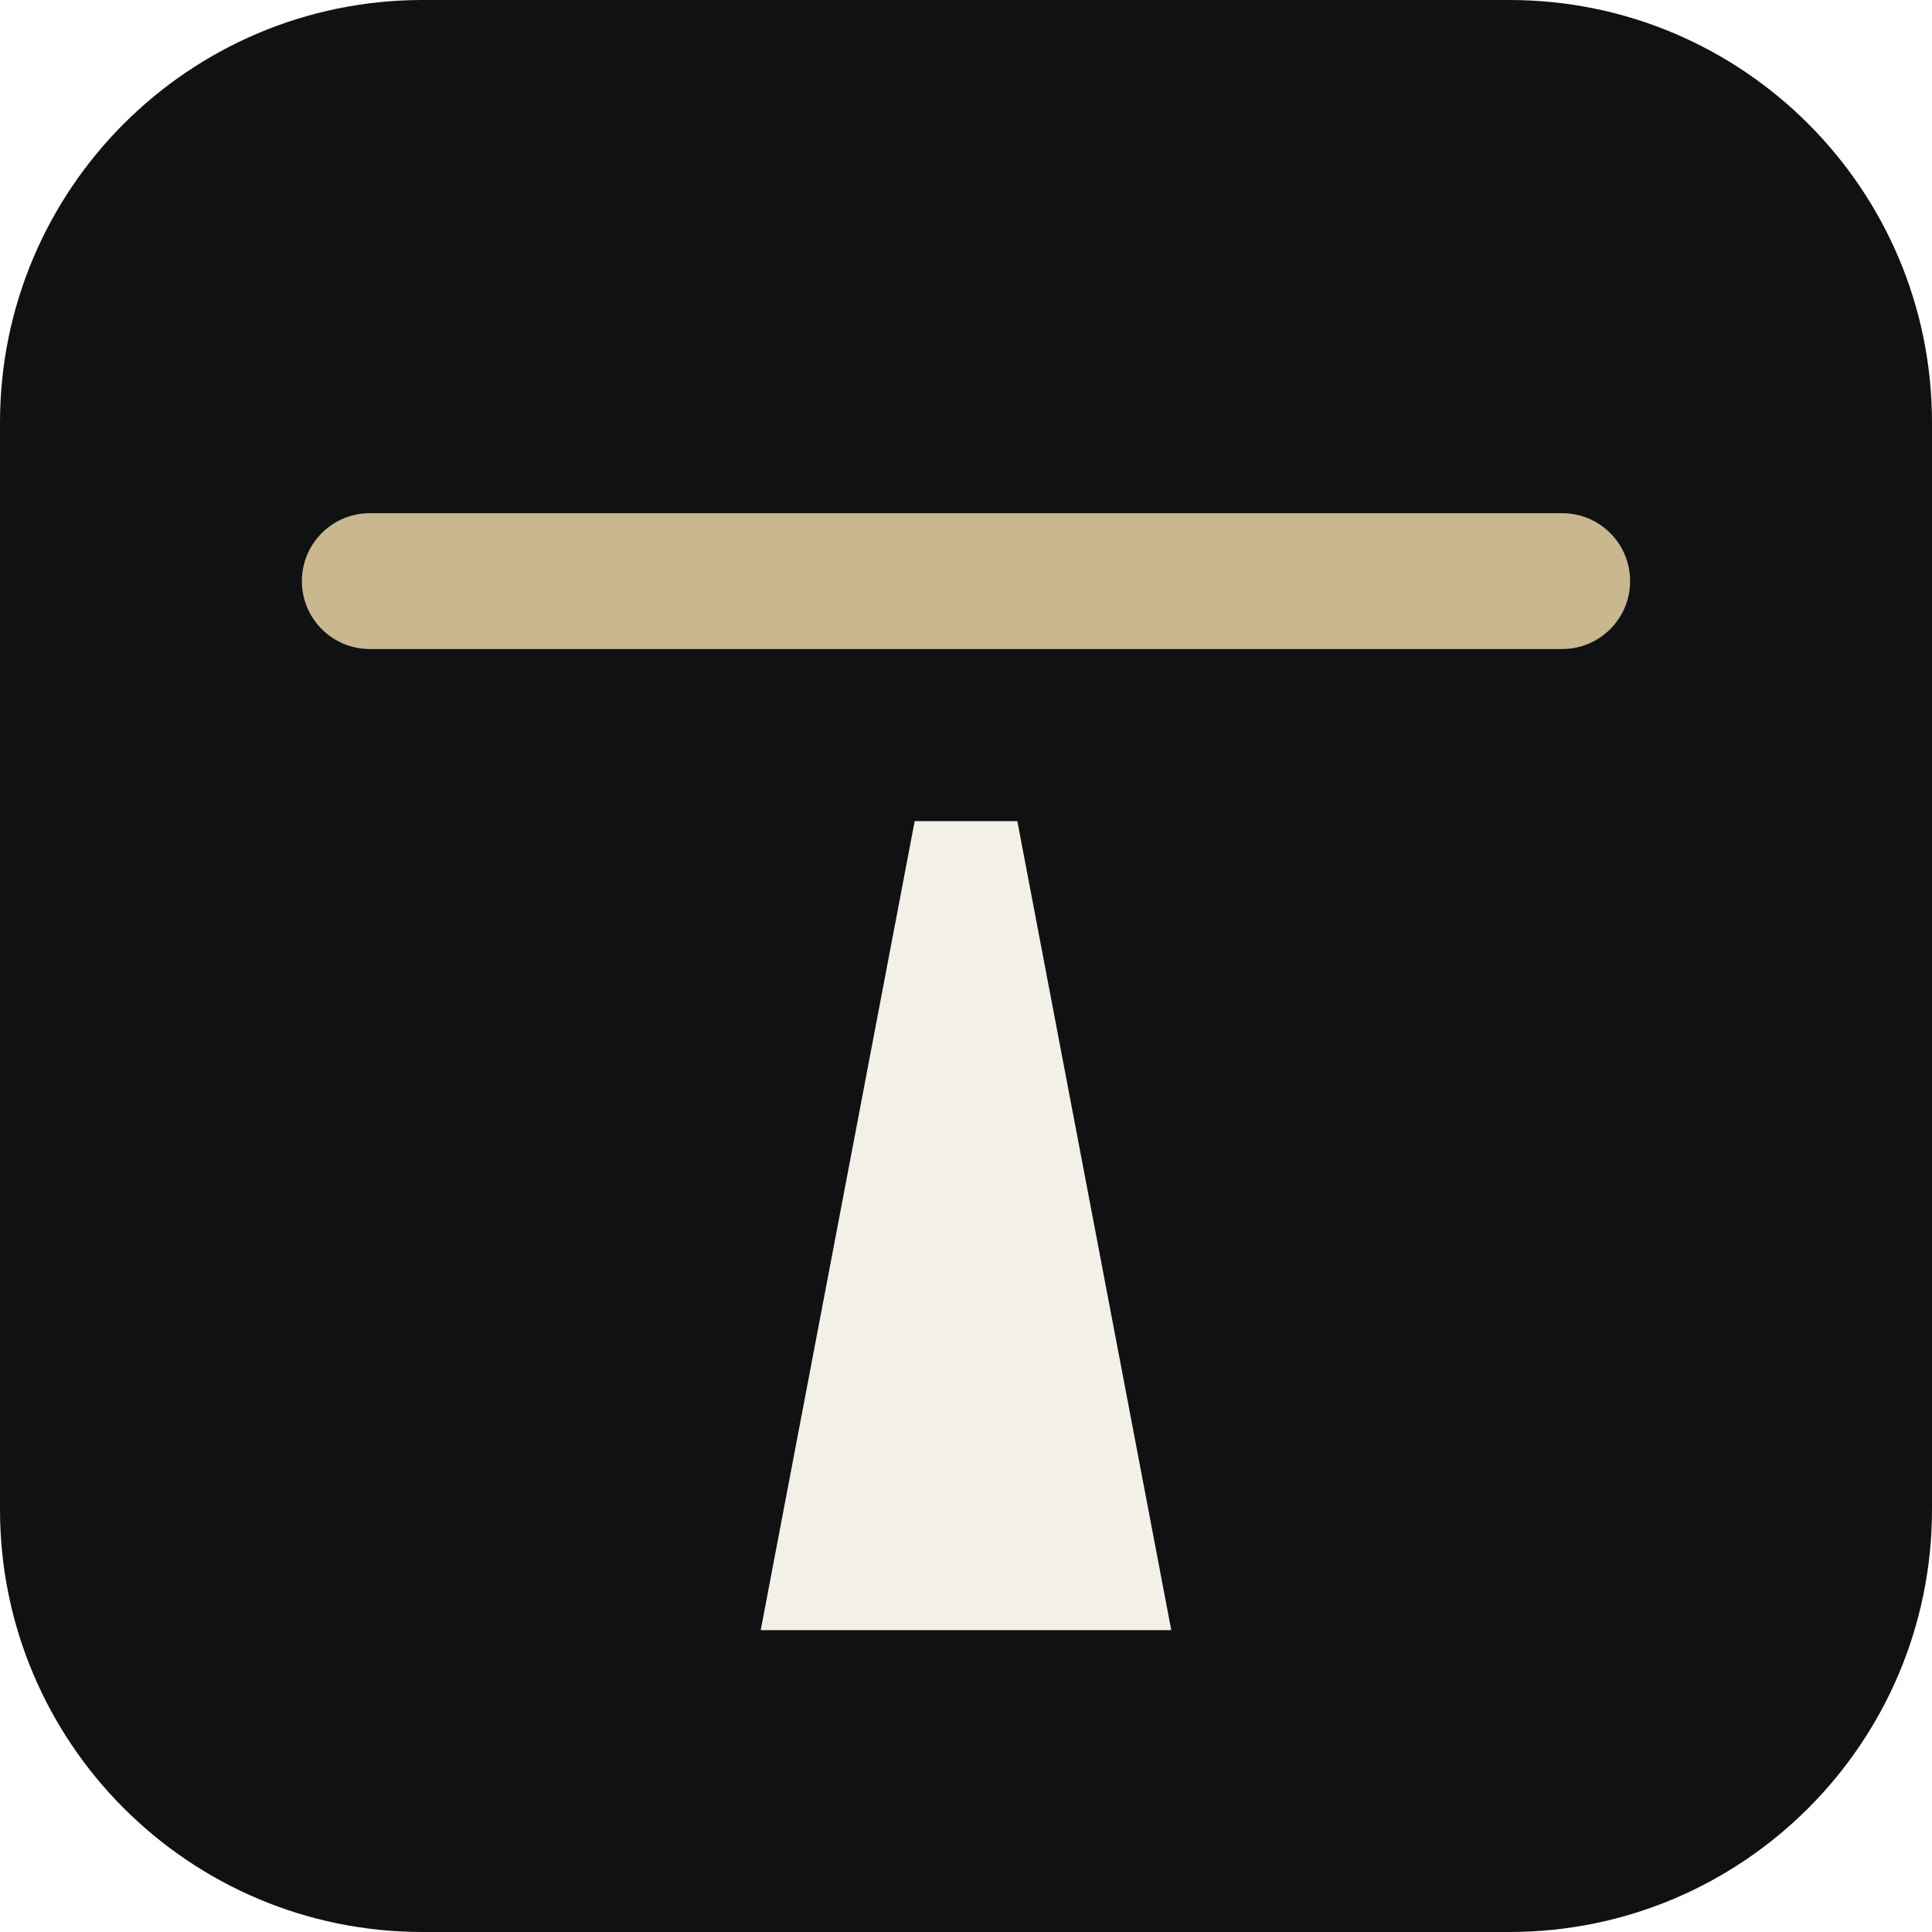
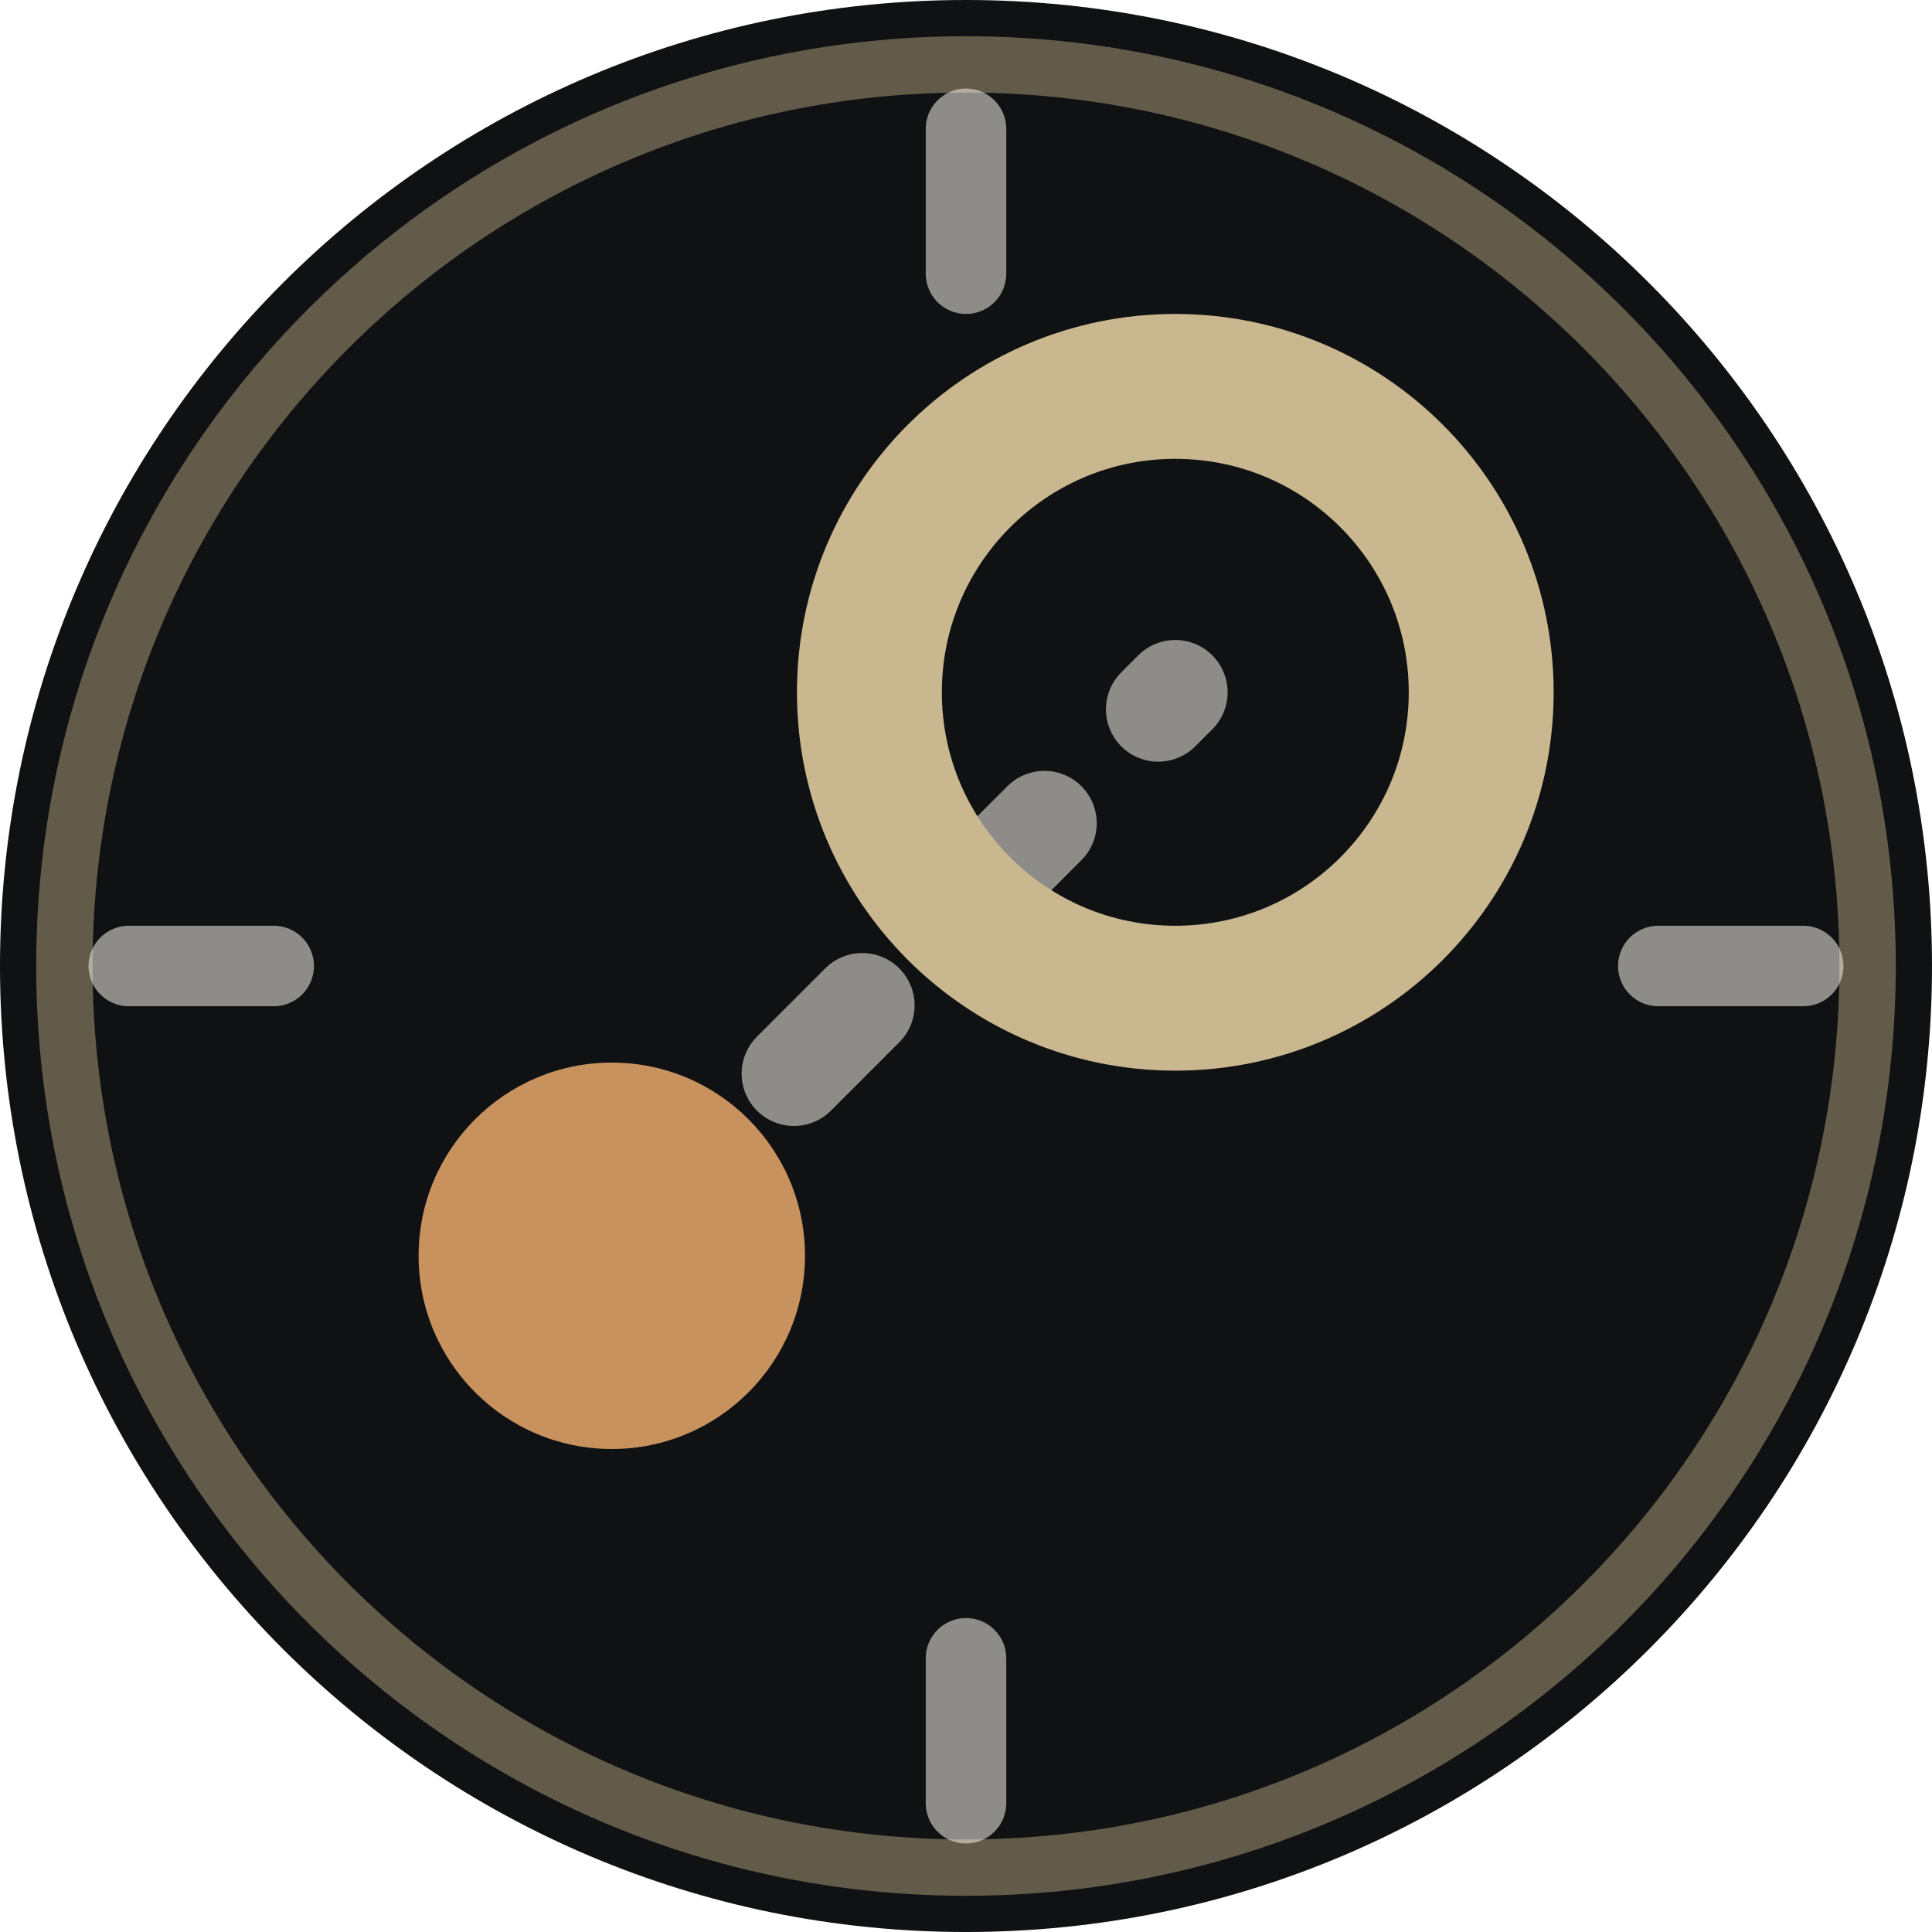
- <svg xmlns="http://www.w3.org/2000/svg" viewBox="0 0 32 32">
-   <style>
-     .tile { fill: #101113; } .road { fill: #F3F0E8; }
-     @media (prefers-color-scheme: light) { .tile { fill: #101113; } }
-   </style>
-   <rect class="tile" width="32" height="32" rx="7" />
-   <rect x="5" y="8.5" width="22" height="2.25" rx="1.125" fill="#C8B78F" />
-   <path class="road" d="M12.6 27 L15.15 13.6 H16.85 L19.4 27 Z" />
+ <svg xmlns="http://www.w3.org/2000/svg" viewBox="0 0 24 24">
+   <circle cx="12" cy="12" r="12" fill="#101113" />
+   <circle cx="12" cy="12" r="11.2" fill="none" stroke="#C8B78F" stroke-opacity=".45" stroke-width=".7" />
+   <g stroke="#F3F0E8" stroke-opacity=".55" stroke-width="1" stroke-linecap="round">
+     <line x1="12" y1="1.6" x2="12" y2="3.4" />
+     <line x1="22.4" y1="12" x2="20.6" y2="12" />
+     <line x1="12" y1="22.4" x2="12" y2="20.6" />
+     <line x1="1.6" y1="12" x2="3.4" y2="12" />
+   </g>
+   <path d="M7.6 15.6 L14.6 8.6" stroke="#F3F0E8" stroke-opacity=".55" stroke-width="1.3" stroke-linecap="round" stroke-dasharray="1.2 2" />
+   <circle cx="7.6" cy="15.6" r="2.4" fill="#C8925F" />
+   <circle cx="14.6" cy="8.6" r="3.8" fill="none" stroke="#C8B78F" stroke-width="1.8" />
</svg>
